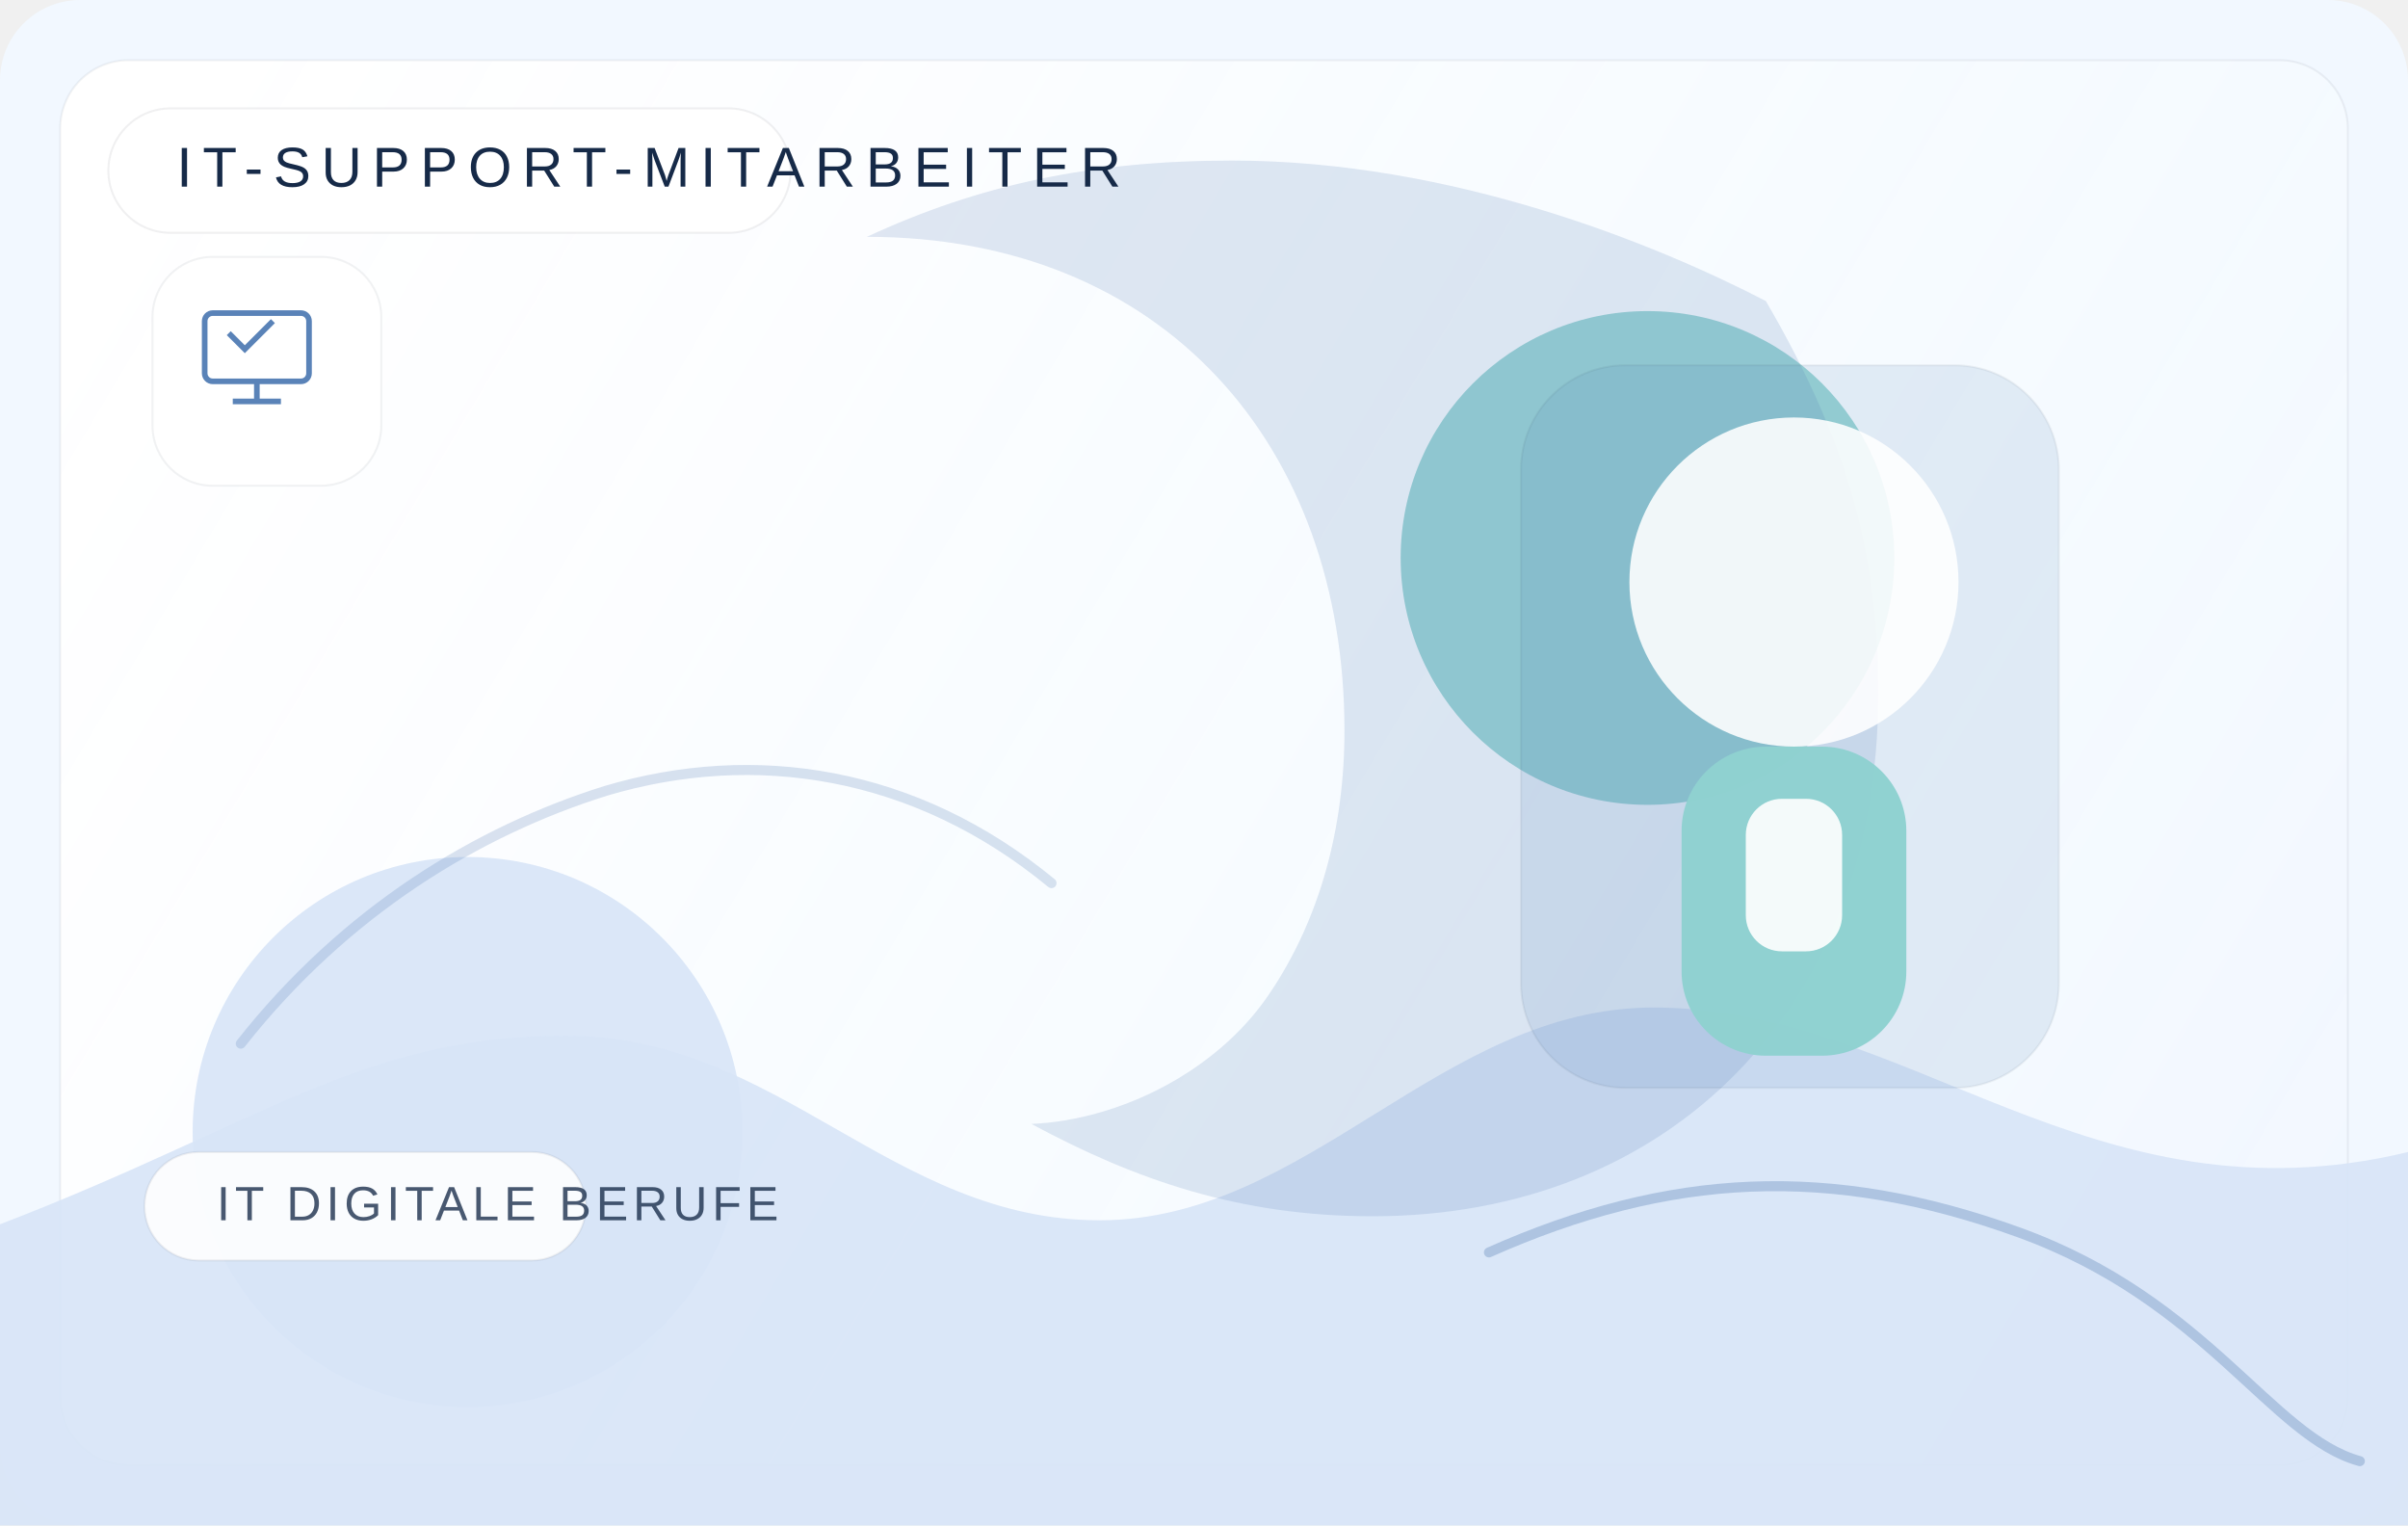
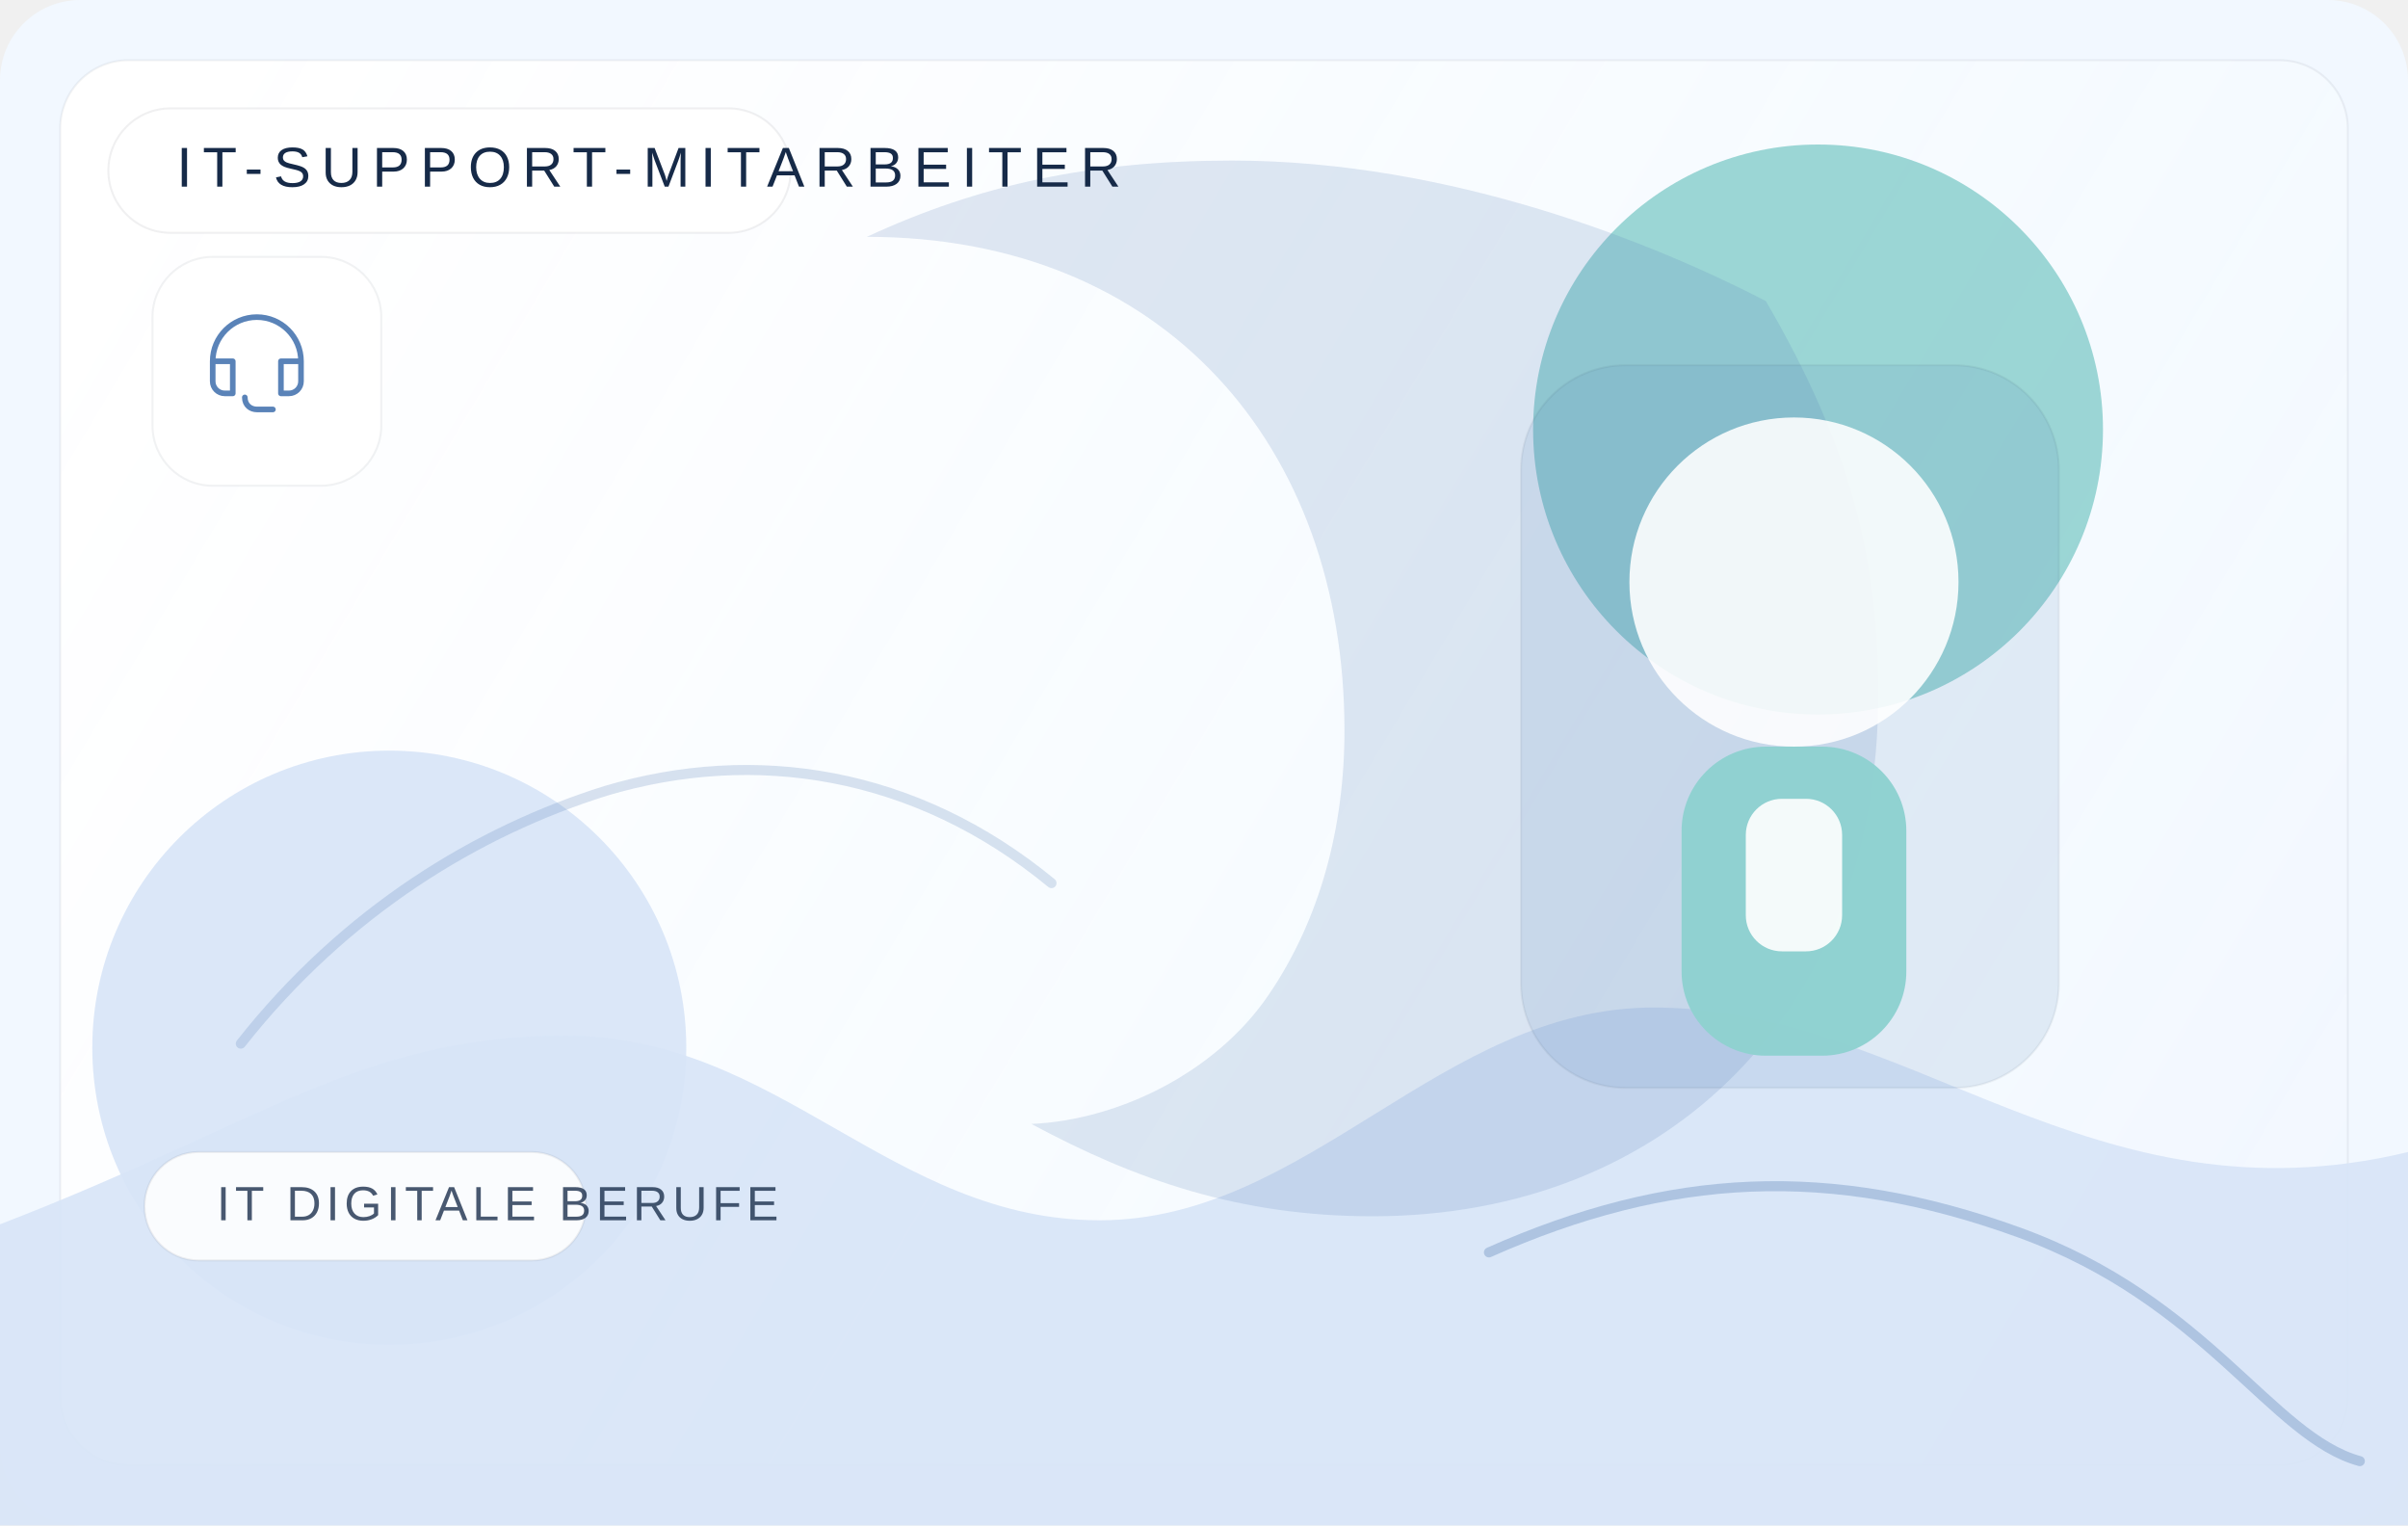
<svg xmlns="http://www.w3.org/2000/svg" width="1200" height="760" viewBox="0 0 1200 760" fill="none">
  <rect width="1200" height="760" rx="40" fill="#f2f8ff" />
  <rect x="30" y="30" width="1140" height="700" rx="34" fill="url(#panelGradient)" stroke="rgba(32,40,52,0.06)" />
-   <circle cx="821" cy="278" r="123" fill="#8fd1d0" fill-opacity="0.88" />
-   <circle cx="233" cy="564" r="137" fill="#d8e5f7" fill-opacity="0.92" />
+   <circle cx="906" cy="214" r="142" fill="#8fd1d0" fill-opacity="0.88" />
+   <circle cx="194" cy="522" r="148" fill="#d8e5f7" fill-opacity="0.92" />
  <path d="M0 610C130 560 180 516 282 516C388 516 444 608 548 608C652 608 718 502 824 502C952 502 1042 612 1200 574V760H0V610Z" fill="#d8e5f7" fill-opacity="0.92" />
  <path d="M880 150c42 72 56 128 56 196 0 156-104 260-252 260-66 0-118-18-170-46 44-2 92-26 118-64 26-38 38-84 38-132 0-142-90-246-238-246 56-26 112-38 182-38 110 0 212 42 266 70Z" fill="#5a83b8" fill-opacity="0.18" />
  <rect x="54" y="54" width="340" height="62" rx="31" fill="white" fill-opacity="0.88" stroke="rgba(32,40,52,0.07)" />
  <text x="88" y="93" font-size="28" font-family="Arial, sans-serif" fill="#162a48" letter-spacing="5.2">IT-SUPPORT-MITARBEITER</text>
  <rect x="72" y="574" width="220" height="54" rx="27" fill="white" fill-opacity="0.88" stroke="rgba(32,40,52,0.07)" />
  <text x="108" y="608" font-size="24" font-family="Arial, sans-serif" fill="#162a48" opacity="0.78" letter-spacing="2.4">IT DIGITALE BERUFE</text>
  <rect x="76" y="128" width="114" height="114" rx="30" fill="white" fill-opacity="0.92" stroke="rgba(32,40,52,0.06)" />
  <g transform="translate(88 140)" style="color:#5a83b8">
-     <rect x="14" y="16" width="52" height="34" rx="4" fill="none" stroke="currentColor" stroke-width="2.8" />
-     <path d="M28 60h24M40 50v10" stroke="currentColor" stroke-width="2.8" />
-     <path d="M26 26l8 8 14-14" fill="none" stroke="currentColor" stroke-width="2.8" />
+     <path d="M18 40a22 22 0 0 1 44 0v10a6 6 0 0 1-6 6h-4V40h10M28 40H18v10a6 6 0 0 0 6 6h4V40z" fill="none" stroke="currentColor" stroke-width="2.8" stroke-linejoin="round" />
+     <path d="M34 58c0 4 3 6 6 6h8" fill="none" stroke="currentColor" stroke-width="2.8" stroke-linecap="round" />
  </g>
  <rect x="758" y="182" width="268" height="360" rx="52" fill="#5a83b8" fill-opacity="0.14" stroke="rgba(32,40,52,0.06)" />
  <circle cx="894" cy="290" r="82" fill="white" fill-opacity="0.88" />
  <rect x="838" y="372" width="112" height="154" rx="42" fill="#8fd1d0" fill-opacity="0.98" />
  <rect x="870" y="398" width="48" height="76" rx="18" fill="white" fill-opacity="0.9" />
  <path d="M742 624c90-40 170-44 264-10 94 34 126 102 170 114" stroke="#5a83b8" stroke-opacity="0.34" stroke-width="5" stroke-linecap="round" />
  <path d="M120 520c52-66 118-106 182-126 74-22 154-10 222 46" stroke="#5a83b8" stroke-opacity="0.22" stroke-width="5" stroke-linecap="round" />
  <defs>
    <linearGradient id="panelGradient" x1="88" y1="78" x2="1130" y2="700" gradientUnits="userSpaceOnUse">
      <stop stop-color="white" stop-opacity="0.98" />
      <stop offset="1" stop-color="#f2f8ff" stop-opacity="0.92" />
    </linearGradient>
  </defs>
</svg>
